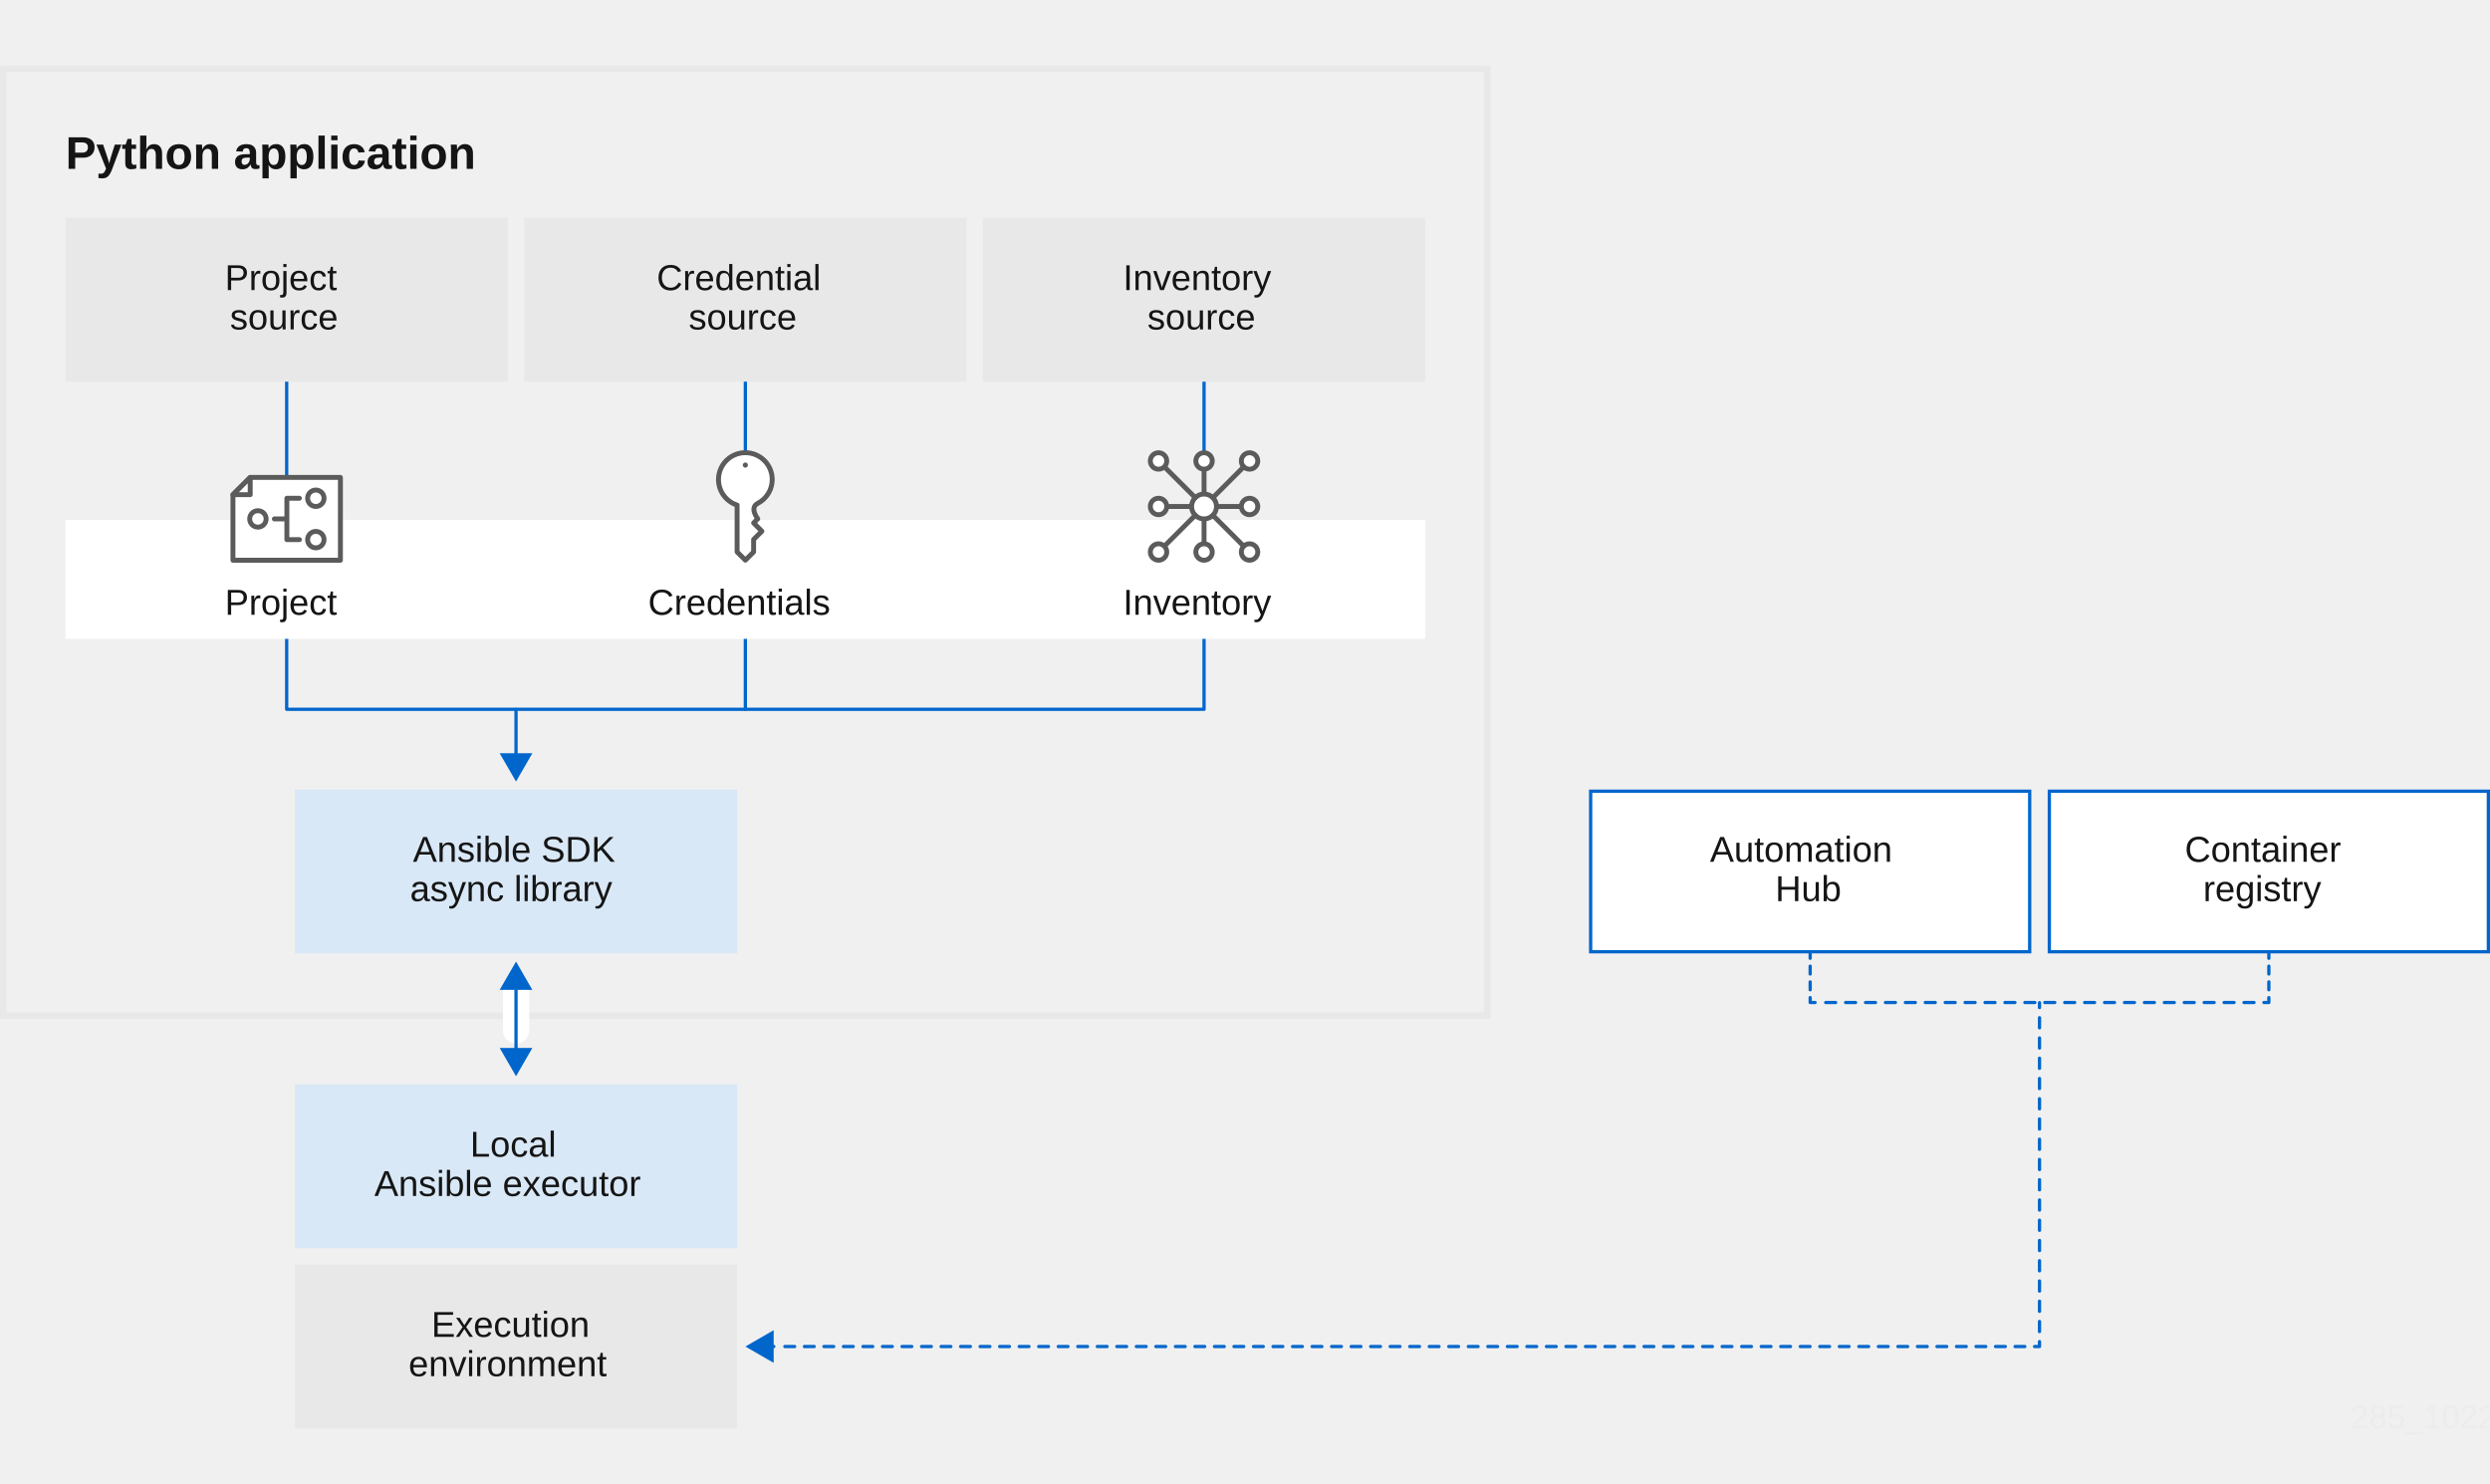
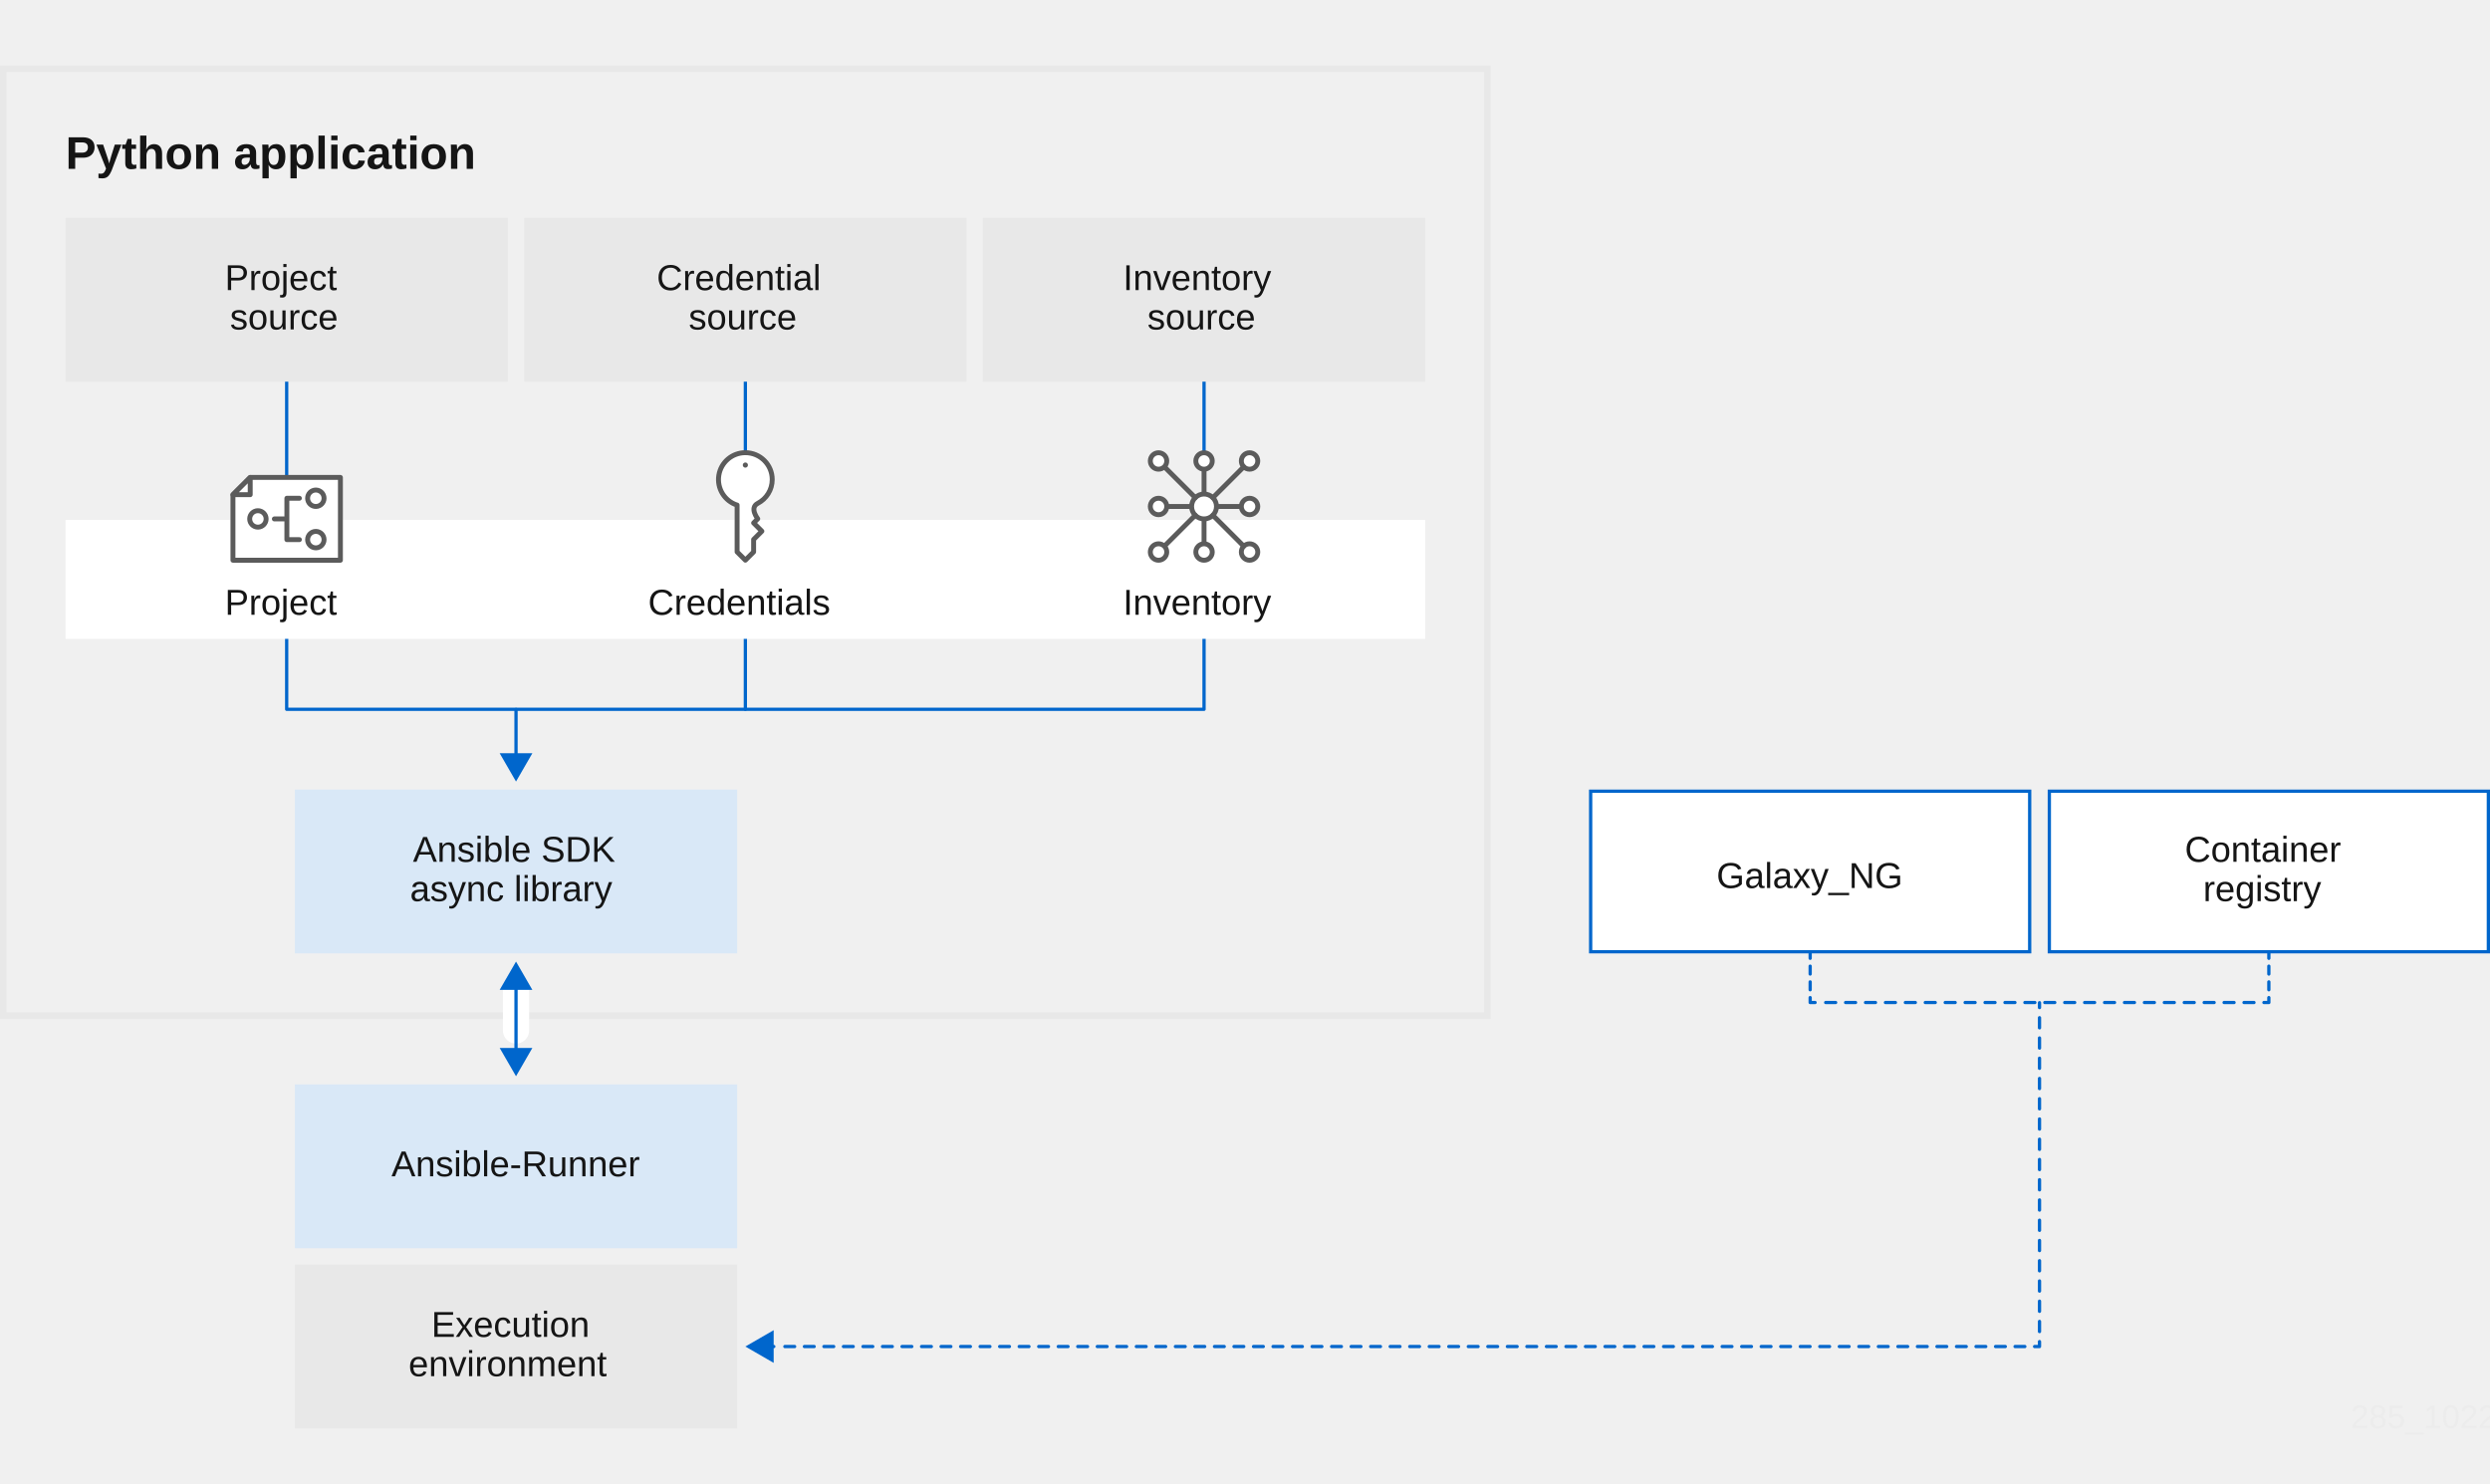
- <svg xmlns="http://www.w3.org/2000/svg" id="artwork" viewBox="0 0 760 452.88">
-   <defs>
-     <style>.cls-2,.cls-4,.cls-8{fill:none}.cls-2,.cls-4,.cls-8,.cls-9{stroke-linecap:round;stroke-linejoin:round}.cls-2,.cls-9{stroke:#5b5b5b;stroke-width:1.5px}.cls-4,.cls-8{stroke:#06c}.cls-11,.cls-12{fill:#151515}.cls-13{fill:#06c}.cls-14,.cls-9{fill:#fff}.cls-15{fill:#e8e8e8}.cls-16{fill:#d9e8f7}.cls-11,.cls-12{font-family:RedHatText,"Red Hat Text",Overpass,"Helvetica Neue",Arial,sans-serif;font-weight:500;font-size:11px}.cls-12{font-variation-settings:'wght' 500}.cls-8{stroke-dasharray:0 0 2.4 2.4}</style>
+ <svg xmlns="http://www.w3.org/2000/svg" id="artwork" viewBox="0 0 760 452.88" version="1.1">
+   <defs id="defs4">
+     <style id="style2">.cls-2,.cls-4,.cls-8{fill:none}.cls-2,.cls-4,.cls-8,.cls-9{stroke-linecap:round;stroke-linejoin:round}.cls-2,.cls-9{stroke:#5b5b5b;stroke-width:1.5px}.cls-4,.cls-8{stroke:#06c}.cls-11,.cls-12{fill:#151515}.cls-13{fill:#06c}.cls-14,.cls-9{fill:#fff}.cls-15{fill:#e8e8e8}.cls-16{fill:#d9e8f7}.cls-11,.cls-12{font-family:RedHatText,"Red Hat Text",Overpass,"Helvetica Neue",Arial,sans-serif;font-weight:500;font-size:11px}.cls-12{font-variation-settings:'wght' 500}.cls-8{stroke-dasharray:0 0 2.4 2.4}</style>
  </defs>
-   <text transform="translate(717.48 435.89)" fill="#ececec" font-family="RedHatText,&quot;Red Hat Text&quot;,Overpass,&quot;Helvetica Neue&quot;,Arial,sans-serif" font-size="10">
-     <tspan x="0" y="0">285_1022</tspan>
+   <text transform="translate(717.48 435.89)" fill="#ececec" font-family="RedHatText,&quot;Red Hat Text&quot;,Overpass,&quot;Helvetica Neue&quot;,Arial,sans-serif" font-size="10" id="text8">
+     <tspan x="0" y="0" id="tspan6">285_1022</tspan>
  </text>
-   <path fill="none" d="M0 412.88h760v40H0z" />
-   <path class="cls-15" d="M453 22v287H2V22h451m2-2H0v291h455V20z" />
-   <path stroke="#fff" stroke-width="8" stroke-linecap="round" stroke-linejoin="round" fill="none" d="M157.5 302.47v12.06" />
-   <path class="cls-4" d="M227.5 116.5v100M157.5 216.55v14.82" />
-   <path class="cls-13" d="M152.51 229.91l4.99 8.64 4.99-8.64h-9.98z" />
-   <path class="cls-4" d="M157.5 300.68v20.64" />
-   <path class="cls-13" d="M152.51 302.14l4.99-8.64 4.99 8.64h-9.98zM152.51 319.86l4.99 8.64 4.99-8.64h-9.98z" />
-   <path class="cls-4" d="M87.5 116.5v100h280v-100" />
-   <text transform="translate(20 51.53)" fill="#151515" font-family="RedHatText,&quot;Red Hat Text&quot;,Overpass,&quot;Helvetica Neue&quot;,Arial,sans-serif" font-weight="700" font-size="14">
-     <tspan x="0" y="0">Python application</tspan>
+   <path fill="none" d="M0 412.88h760v40H0z" id="path10" />
+   <path class="cls-15" d="M453 22v287H2V22h451m2-2H0v291h455V20z" id="path12" />
+   <path stroke="#fff" stroke-width="8" stroke-linecap="round" stroke-linejoin="round" fill="none" d="M157.5 302.47v12.06" id="path14" />
+   <path class="cls-4" d="M227.5 116.5v100M157.5 216.55v14.82" id="path16" />
+   <path class="cls-13" d="M152.51 229.91l4.99 8.64 4.99-8.64h-9.98z" id="path18" />
+   <path class="cls-4" d="M157.5 300.68v20.64" id="path20" />
+   <path class="cls-13" d="M152.51 302.14l4.99-8.64 4.99 8.64h-9.98zM152.51 319.86l4.99 8.64 4.99-8.64h-9.98z" id="path22" />
+   <path class="cls-4" d="M87.5 116.5v100h280v-100" id="path24" />
+   <text transform="translate(20 51.53)" fill="#151515" font-family="RedHatText,&quot;Red Hat Text&quot;,Overpass,&quot;Helvetica Neue&quot;,Arial,sans-serif" font-weight="700" font-size="14" id="text28">
+     <tspan x="0" y="0" id="tspan26">Python application</tspan>
  </text>
-   <path class="cls-15" d="M20 66.5h135v50H20z" />
-   <path class="cls-14" d="M20 158.69h415V195H20z" />
-   <text class="cls-11" transform="translate(68.63 88.55)">
-     <tspan x="0" y="0">Project</tspan>
-     <tspan x="1.56" y="12">source</tspan>
+   <path class="cls-15" d="M20 66.5h135v50H20z" id="path30" />
+   <path class="cls-14" d="M20 158.69h415V195H20z" id="path32" />
+   <text class="cls-11" transform="translate(68.63 88.55)" id="text38">
+     <tspan x="0" y="0" id="tspan34">Project</tspan>
+     <tspan x="1.56" y="12" id="tspan36">source</tspan>
  </text>
-   <path class="cls-15" d="M160 66.5h135v50H160z" />
-   <text class="cls-11" transform="translate(200.43 88.55)">
-     <tspan x="0" y="0">Credential</tspan>
-     <tspan x="9.76" y="12">source</tspan>
+   <path class="cls-15" d="M160 66.5h135v50H160z" id="path40" />
+   <text class="cls-11" transform="translate(200.43 88.55)" id="text46">
+     <tspan x="0" y="0" id="tspan42">Credential</tspan>
+     <tspan x="9.76" y="12" id="tspan44">source</tspan>
  </text>
-   <path class="cls-16" d="M90 241h135v50H90z" />
-   <text class="cls-11" transform="translate(126.05 263.05)">
-     <tspan x="0" y="0">Ansible SDK</tspan>
-     <tspan x="-.91" y="12">async library</tspan>
+   <path class="cls-16" d="M90 241h135v50H90z" id="path48" />
+   <text class="cls-11" transform="translate(126.05 263.05)" id="text54">
+     <tspan x="0" y="0" id="tspan50">Ansible SDK</tspan>
+     <tspan x="-.91" y="12" id="tspan52">async library</tspan>
  </text>
-   <path class="cls-16" d="M90 331h135v50H90z" />
-   <text class="cls-11" transform="translate(143.49 353.05)">
-     <tspan x="0" y="0">Local</tspan>
-     <tspan x="-29.22" y="12">Ansible executor</tspan>
+   <path class="cls-16" d="M90 331h135v50H90z" id="path56" />
+   <text class="cls-11" id="text60" x="119.49" y="359.05">
+     <tspan x="119.49" y="359.05" id="tspan58">Ansible-Runner</tspan>
  </text>
-   <path class="cls-15" d="M90 386h135v50H90z" />
-   <text class="cls-11" transform="translate(131.66 408.05)">
-     <tspan x="0" y="0">Execution</tspan>
-     <tspan x="-6.97" y="12">environment</tspan>
+   <path class="cls-15" d="M90 386h135v50H90z" id="path62" />
+   <text class="cls-11" transform="translate(131.66 408.05)" id="text68">
+     <tspan x="0" y="0" id="tspan64">Execution</tspan>
+     <tspan x="-6.97" y="12" id="tspan66">environment</tspan>
  </text>
-   <path class="cls-15" d="M300 66.5h135v50H300z" />
-   <text class="cls-11" transform="translate(342.76 88.55)">
-     <tspan x="0" y="0">Inventory</tspan>
-     <tspan x="7.43" y="12">source</tspan>
+   <path class="cls-15" d="M300 66.5h135v50H300z" id="path70" />
+   <text class="cls-11" transform="translate(342.76 88.55)" id="text76">
+     <tspan x="0" y="0" id="tspan72">Inventory</tspan>
+     <tspan x="7.43" y="12" id="tspan74">source</tspan>
  </text>
-   <text class="cls-12" transform="translate(68.63 187.64)">
-     <tspan x="0" y="0">Project</tspan>
+   <text class="cls-12" transform="translate(68.63 187.64)" id="text80">
+     <tspan x="0" y="0" id="tspan78">Project</tspan>
  </text>
-   <path class="cls-9" d="M103.9 171H71.1v-20.01l5.27-5.27h27.53V171z" />
-   <path class="cls-9" d="M71.1 150.99h5.27v-5.27l-5.27 5.27z" />
-   <path class="cls-2" d="M91.38 152.08h-3.82v12.63h3.82M87.56 158.39h-3.82" />
-   <circle class="cls-9" cx="78.72" cy="158.39" r="2.51" />
-   <circle class="cls-9" cx="96.4" cy="164.71" r="2.51" />
-   <circle class="cls-9" cx="96.4" cy="152.08" r="2.51" />
-   <g>
-     <text class="cls-12" transform="translate(197.8 187.64)">
-       <tspan x="0" y="0">Credentials</tspan>
+   <path class="cls-9" d="M103.9 171H71.1v-20.01l5.27-5.27h27.53V171z" id="path82" />
+   <path class="cls-9" d="M71.1 150.99h5.27v-5.27l-5.27 5.27z" id="path84" />
+   <path class="cls-2" d="M91.38 152.08h-3.82v12.63h3.82M87.56 158.39h-3.82" id="path86" />
+   <circle class="cls-9" cx="78.72" cy="158.39" r="2.51" id="circle88" />
+   <circle class="cls-9" cx="96.4" cy="164.71" r="2.51" id="circle90" />
+   <circle class="cls-9" cx="96.4" cy="152.08" r="2.51" id="circle92" />
+   <g id="g102">
+     <text class="cls-12" transform="translate(197.8 187.64)" id="text96">
+       <tspan x="0" y="0" id="tspan94">Credentials</tspan>
    </text>
-     <path class="cls-9" d="M224.98 154.17a8.198 8.198 0 012.52-16c4.53 0 8.2 3.67 8.2 8.2 0 3.16-1.79 5.9-4.42 7.27s0 4.71 0 4.71l-1.26 1.27 2.52 2.52-2.52 2.52v3.8l-2.52 2.52-2.52-2.52v-14.31z" />
-     <circle cx="227.5" cy="141.95" r=".79" fill="#5b5b5b" />
+     <path class="cls-9" d="M224.98 154.17a8.198 8.198 0 012.52-16c4.53 0 8.2 3.67 8.2 8.2 0 3.16-1.79 5.9-4.42 7.27s0 4.71 0 4.71l-1.26 1.27 2.52 2.52-2.52 2.52v3.8l-2.52 2.52-2.52-2.52v-14.31z" id="path98" />
+     <circle cx="227.5" cy="141.95" r=".79" fill="#5b5b5b" id="circle100" />
  </g>
-   <g>
-     <text class="cls-12" transform="translate(342.76 187.64)">
-       <tspan x="0" y="0">Inventory</tspan>
+   <g id="g130">
+     <text class="cls-12" transform="translate(342.76 187.64)" id="text106">
+       <tspan x="0" y="0" id="tspan104">Inventory</tspan>
    </text>
-     <path class="cls-2" d="M363.7 154.59h-7.58M378.88 154.59h-7.58M367.5 158.39v7.58M367.5 143.22v7.57" />
-     <circle class="cls-9" cx="381.39" cy="154.59" r="2.51" />
-     <circle class="cls-9" cx="381.39" cy="168.49" r="2.51" />
-     <circle class="cls-9" cx="381.39" cy="140.7" r="2.51" />
-     <circle class="cls-9" cx="367.5" cy="154.59" r="3.8" />
-     <path class="cls-9" d="M370.19 157.28l9.43 9.43M364.82 151.9l-9.43-9.42M355.39 166.71l9.43-9.43M379.62 142.48l-9.43 9.43" />
-     <circle class="cls-9" cx="367.5" cy="168.49" r="2.51" />
-     <circle class="cls-9" cx="367.5" cy="140.7" r="2.51" />
-     <circle class="cls-9" cx="353.61" cy="154.59" r="2.51" />
-     <circle class="cls-9" cx="353.61" cy="168.49" r="2.51" />
-     <circle class="cls-9" cx="353.61" cy="140.7" r="2.51" />
+     <path class="cls-2" d="M363.7 154.59h-7.58M378.88 154.59h-7.58M367.5 158.39v7.58M367.5 143.22v7.57" id="path108" />
+     <circle class="cls-9" cx="381.39" cy="154.59" r="2.51" id="circle110" />
+     <circle class="cls-9" cx="381.39" cy="168.49" r="2.51" id="circle112" />
+     <circle class="cls-9" cx="381.39" cy="140.7" r="2.51" id="circle114" />
+     <circle class="cls-9" cx="367.5" cy="154.59" r="3.8" id="circle116" />
+     <path class="cls-9" d="M370.19 157.28l9.43 9.43M364.82 151.9l-9.43-9.42M355.39 166.71l9.43-9.43M379.62 142.48l-9.43 9.43" id="path118" />
+     <circle class="cls-9" cx="367.5" cy="168.49" r="2.51" id="circle120" />
+     <circle class="cls-9" cx="367.5" cy="140.7" r="2.51" id="circle122" />
+     <circle class="cls-9" cx="353.61" cy="154.59" r="2.51" id="circle124" />
+     <circle class="cls-9" cx="353.61" cy="168.49" r="2.51" id="circle126" />
+     <circle class="cls-9" cx="353.61" cy="140.7" r="2.51" id="circle128" />
  </g>
-   <g>
-     <path class="cls-4" d="M622.5 306.05v1.5" />
-     <path stroke-dasharray="0 0 3.09 3.09" stroke="#06c" stroke-linecap="round" stroke-linejoin="round" fill="none" d="M622.5 310.64v97.32" />
-     <path class="cls-4" d="M622.5 409.5v1.5H621" />
-     <path stroke="#06c" stroke-dasharray="0 0 2.98 2.98" stroke-linecap="round" stroke-linejoin="round" fill="none" d="M618.02 411H237.67" />
-     <path class="cls-4" d="M236.18 411h-1.5" />
-     <path class="cls-13" d="M236.14 406.01L227.5 411l8.64 4.99v-9.98z" />
+   <g id="g144">
+     <path class="cls-4" d="M622.5 306.05v1.5" id="path132" />
+     <path stroke-dasharray="0 0 3.09 3.09" stroke="#06c" stroke-linecap="round" stroke-linejoin="round" fill="none" d="M622.5 310.64v97.32" id="path134" />
+     <path class="cls-4" d="M622.5 409.5v1.5H621" id="path136" />
+     <path stroke="#06c" stroke-dasharray="0 0 2.98 2.98" stroke-linecap="round" stroke-linejoin="round" fill="none" d="M618.02 411H237.67" id="path138" />
+     <path class="cls-4" d="M236.18 411h-1.5" id="path140" />
+     <path class="cls-13" d="M236.14 406.01L227.5 411l8.64 4.99v-9.98z" id="path142" />
  </g>
-   <g>
-     <path class="cls-4" d="M692.5 291v1.5" />
-     <path class="cls-8" d="M692.5 294.9v8.4" />
-     <path class="cls-4" d="M692.5 304.5v1.5H691" />
-     <path stroke-dasharray="0 0 3.04 3.04" stroke="#06c" stroke-linecap="round" stroke-linejoin="round" fill="none" d="M687.96 306H555.52" />
-     <path class="cls-4" d="M554 306h-1.5v-1.5" />
-     <path class="cls-8" d="M552.5 302.1v-8.4" />
-     <path class="cls-4" d="M552.5 292.5V291" />
+   <g id="g160">
+     <path class="cls-4" d="M692.5 291v1.5" id="path146" />
+     <path class="cls-8" d="M692.5 294.9v8.4" id="path148" />
+     <path class="cls-4" d="M692.5 304.5v1.5H691" id="path150" />
+     <path stroke-dasharray="0 0 3.04 3.04" stroke="#06c" stroke-linecap="round" stroke-linejoin="round" fill="none" d="M687.96 306H555.52" id="path152" />
+     <path class="cls-4" d="M554 306h-1.5v-1.5" id="path154" />
+     <path class="cls-8" d="M552.5 302.1v-8.4" id="path156" />
+     <path class="cls-4" d="M552.5 292.5V291" id="path158" />
  </g>
-   <g>
-     <path class="cls-14" d="M625.5 241.5h134v49h-134z" />
-     <path class="cls-13" d="M759 242v48H626v-48h133m1-1H625v50h135v-50z" />
+   <g id="g166">
+     <path class="cls-14" d="M625.5 241.5h134v49h-134z" id="path162" />
+     <path class="cls-13" d="M759 242v48H626v-48h133m1-1H625v50h135v-50z" id="path164" />
  </g>
-   <text class="cls-11" transform="translate(666.84 263.05)">
-     <tspan x="0" y="0">Container</tspan>
-     <tspan x="5.59" y="12">registry</tspan>
+   <text class="cls-11" transform="translate(666.84 263.05)" id="text172">
+     <tspan x="0" y="0" id="tspan168">Container</tspan>
+     <tspan x="5.59" y="12" id="tspan170">registry</tspan>
  </text>
-   <g>
-     <path class="cls-14" d="M485.5 241.5h134v49h-134z" />
-     <path class="cls-13" d="M619 242v48H486v-48h133m1-1H485v50h135v-50z" />
+   <g id="g178">
+     <path class="cls-14" d="M485.5 241.5h134v49h-134z" id="path174" />
+     <path class="cls-13" d="M619 242v48H486v-48h133m1-1H485v50h135v-50z" id="path176" />
  </g>
-   <text class="cls-11" transform="translate(521.92 263.05)">
-     <tspan x="0" y="0">Automation</tspan>
-     <tspan x="19.92" y="12">Hub</tspan>
+   <text class="cls-11" id="text182" x="523.92" y="271.05">
+     <tspan x="523.92" y="271.05" id="tspan180">Galaxy_NG</tspan>
  </text>
</svg>
